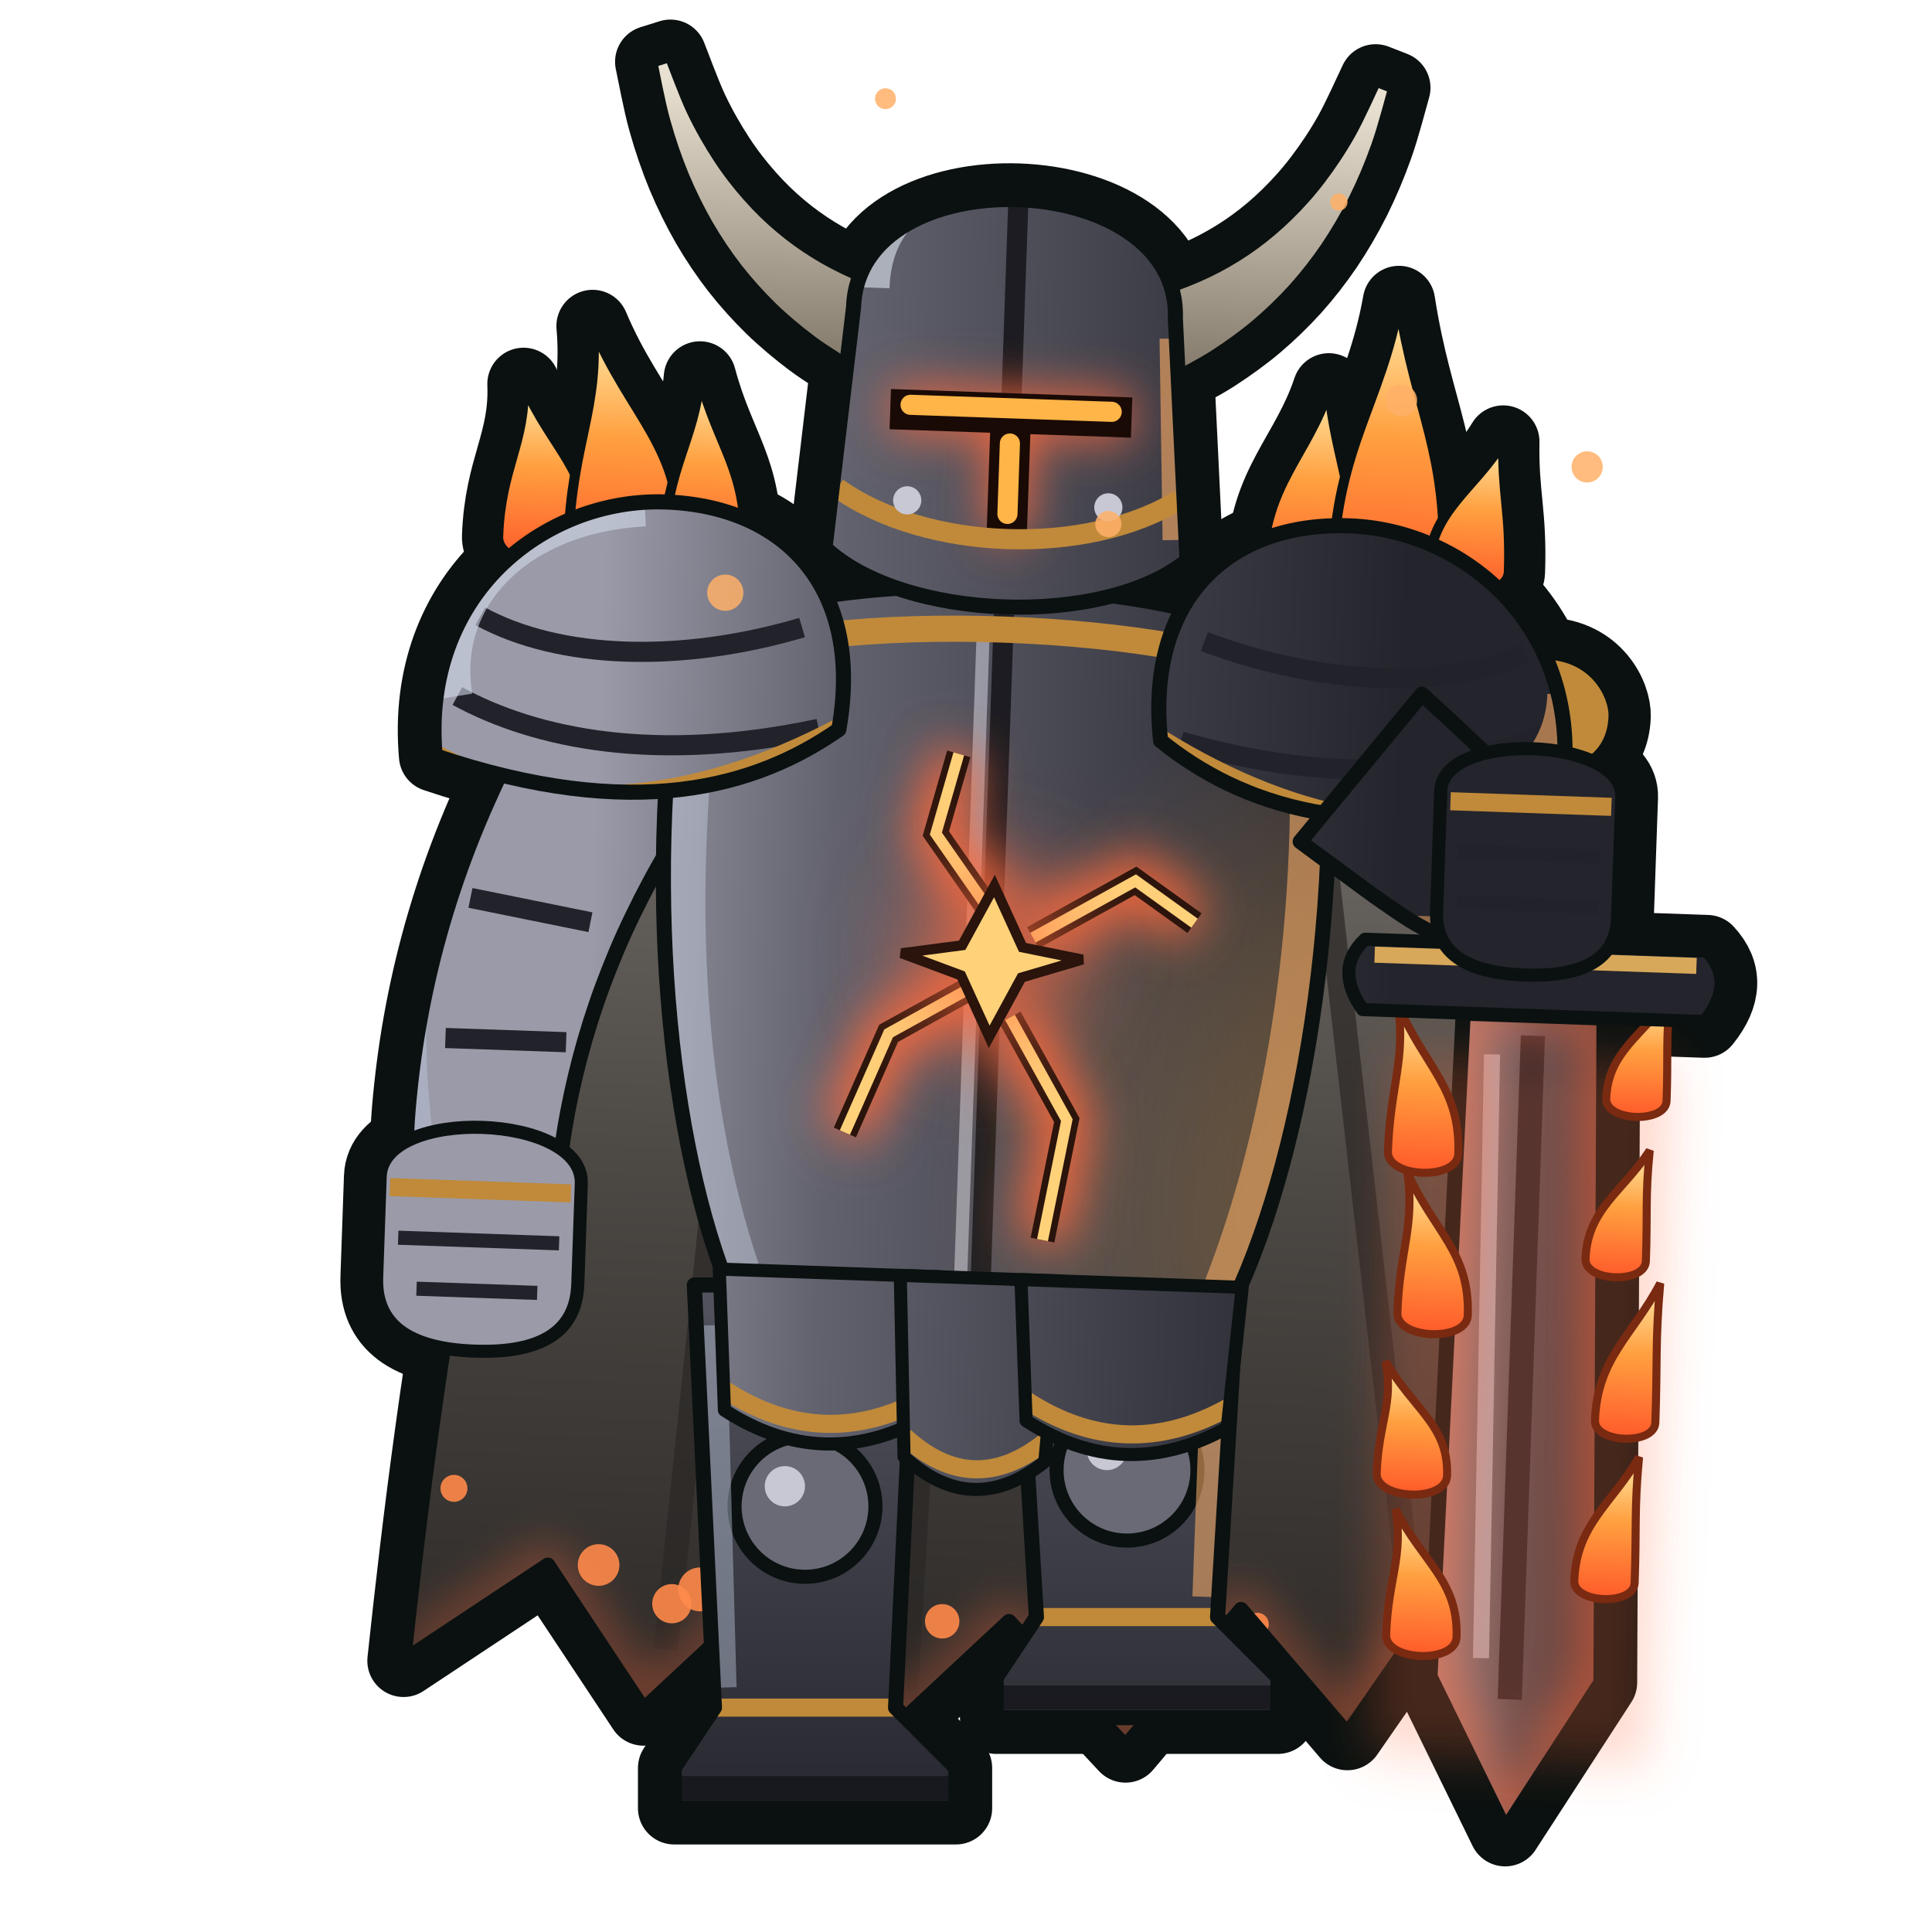
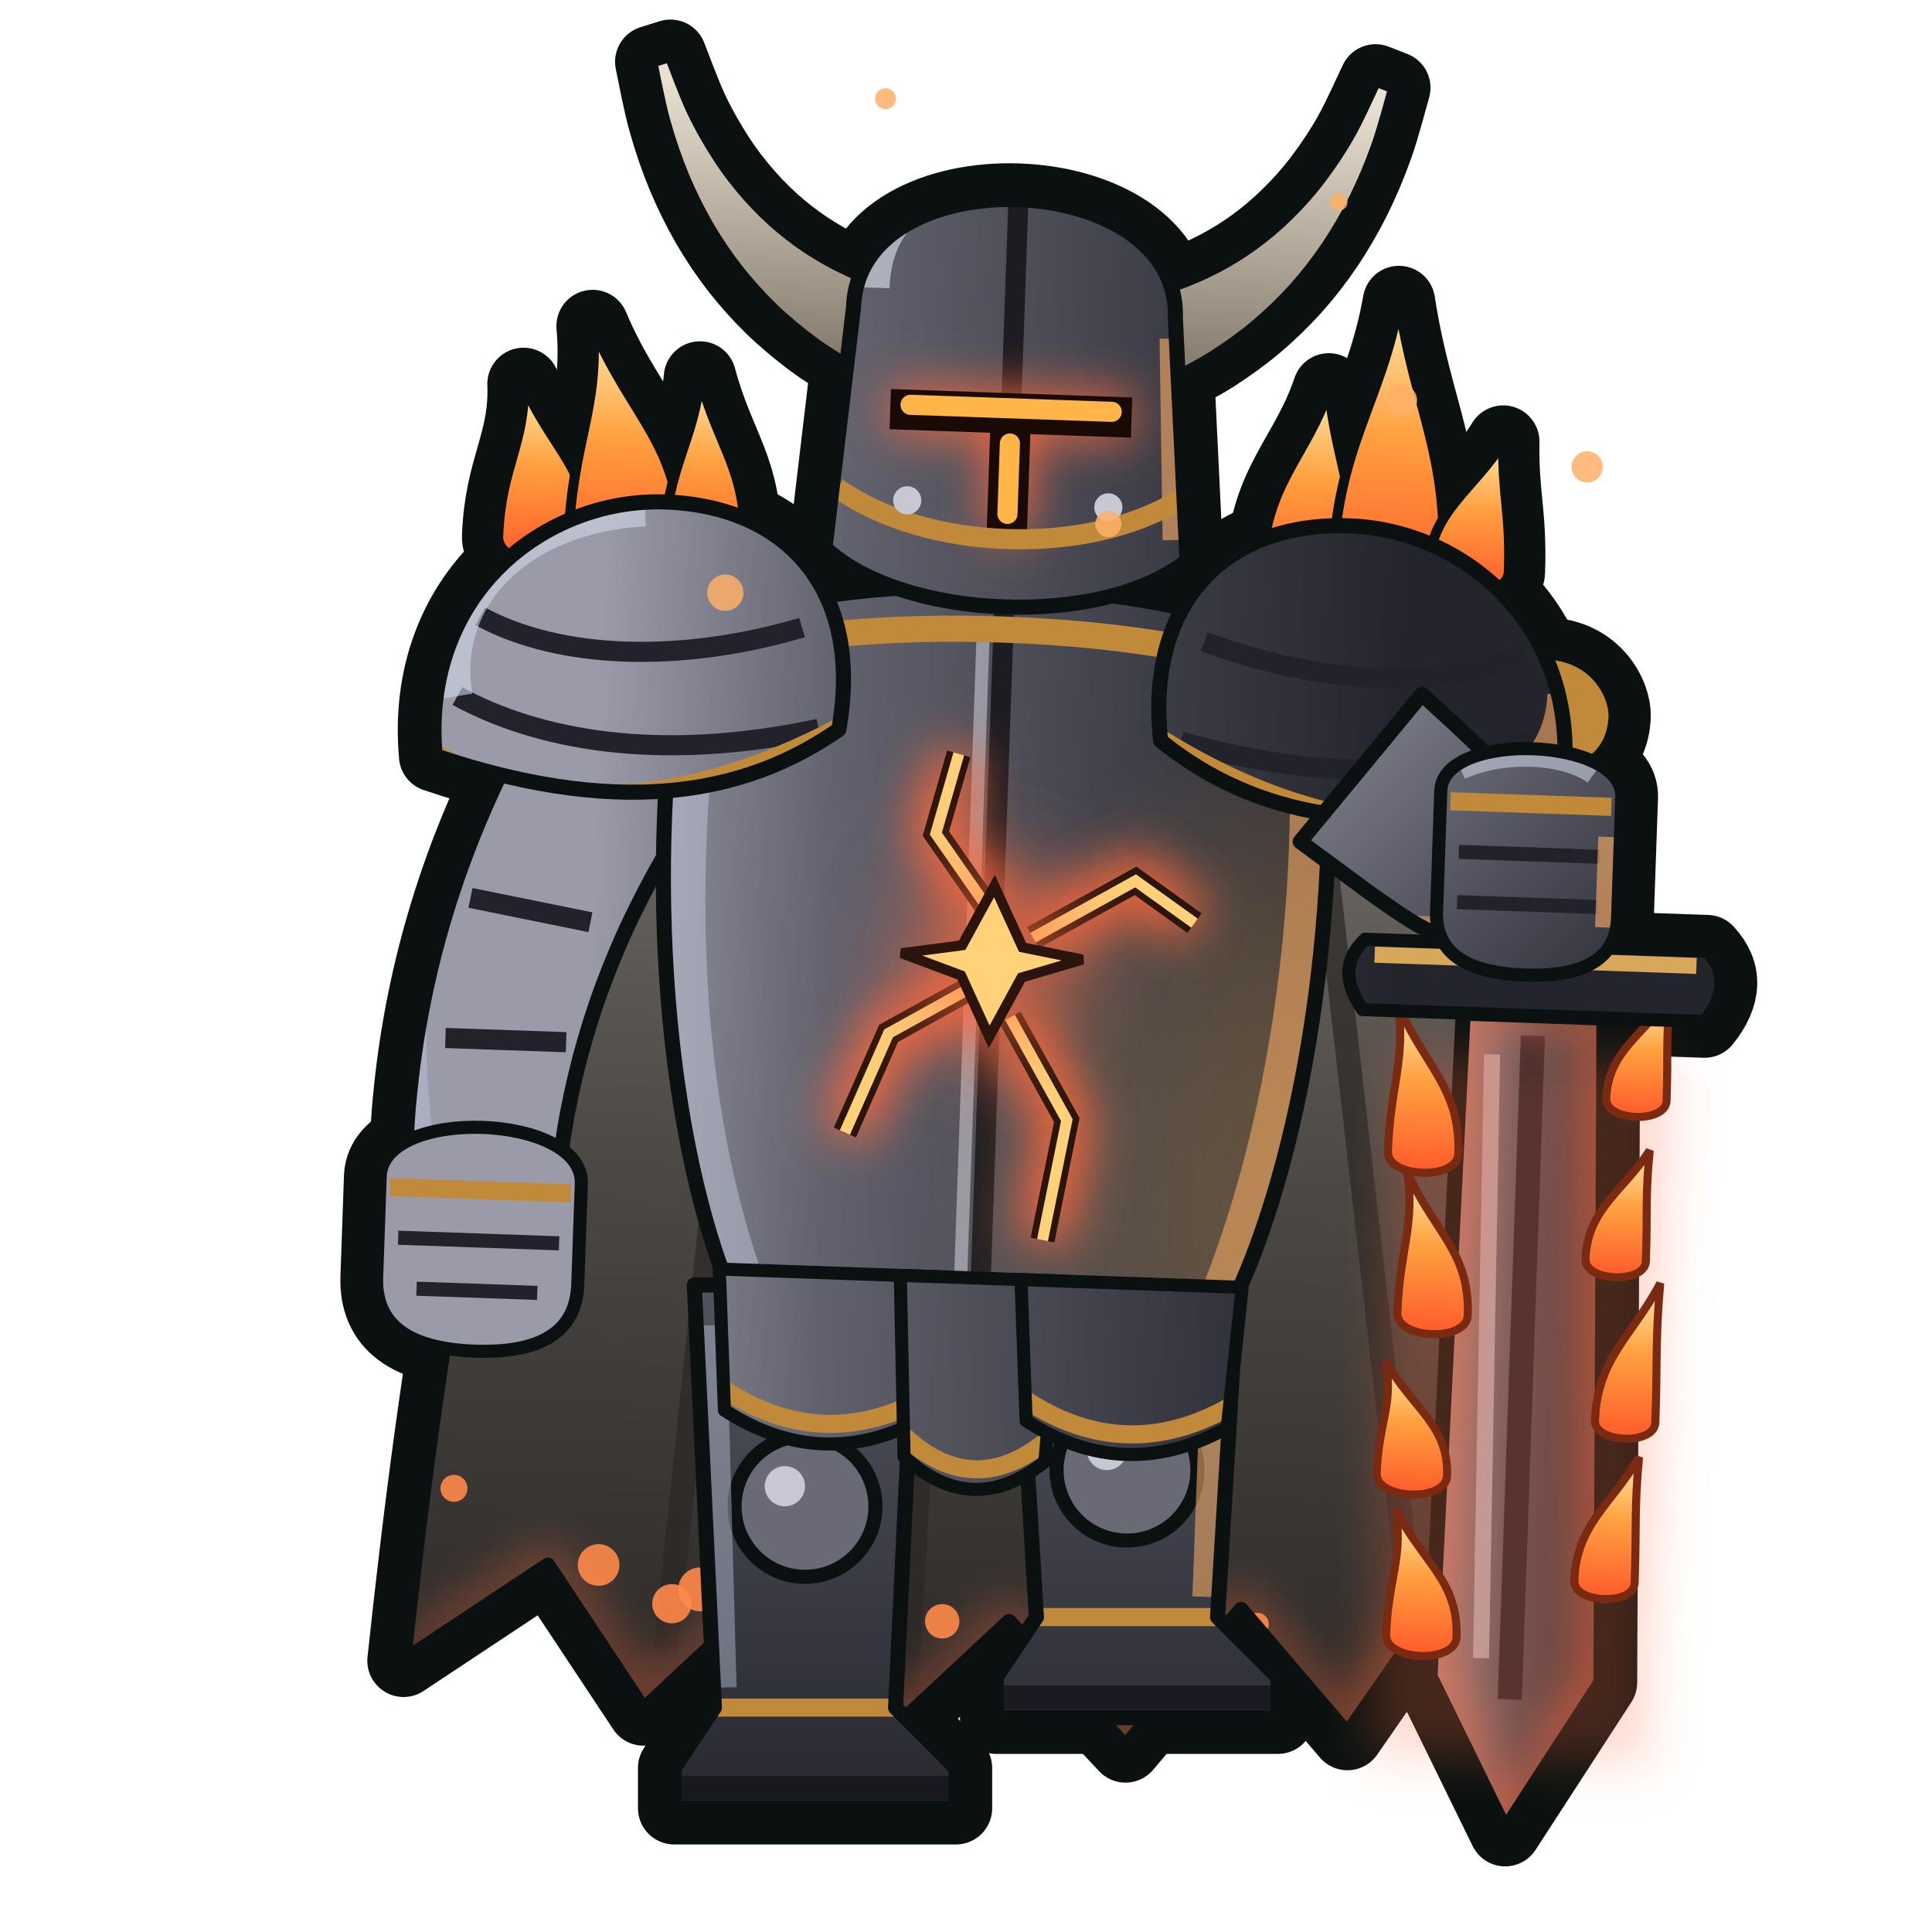
<svg xmlns="http://www.w3.org/2000/svg" viewBox="0 0 192 192" width="192" height="192">
  <defs>
    <linearGradient id="ba2-iron" gradientUnits="userSpaceOnUse" x1="56" y1="0" x2="136" y2="0">
      <stop offset="0" stop-color="#9a9aa8" />
      <stop offset="0.3" stop-color="#62626e" />
      <stop offset="0.7" stop-color="#3c3c46" />
      <stop offset="1" stop-color="#24242c" />
    </linearGradient>
    <linearGradient id="ba2-ironv" gradientUnits="userSpaceOnUse" x1="0" y1="120" x2="0" y2="182">
      <stop offset="0" stop-color="#5a5a66" />
      <stop offset="1" stop-color="#26262e" />
+     </linearGradient>
+     <linearGradient id="ba2-gaunt" gradientUnits="userSpaceOnUse" x1="132" y1="72" x2="160" y2="98">
+       <stop offset="0" stop-color="#7a7a86" />
+       <stop offset="0.55" stop-color="#4e4e5a" />
+       <stop offset="1" stop-color="#2e2e38" />
    </linearGradient>
    <linearGradient id="ba2-cloak" gradientUnits="userSpaceOnUse" x1="0" y1="60" x2="0" y2="176">
      <stop offset="0" stop-color="#7c7772" />
      <stop offset="0.5" stop-color="#4c4844" />
      <stop offset="1" stop-color="#2a2725" />
    </linearGradient>
    <linearGradient id="ba2-blade" gradientUnits="userSpaceOnUse" x1="142" y1="0" x2="160" y2="0">
      <stop offset="0" stop-color="#8c8c98" />
      <stop offset="0.5" stop-color="#4a4a54" />
      <stop offset="1" stop-color="#2a2a32" />
    </linearGradient>
    <linearGradient id="ba2-fire" gradientUnits="userSpaceOnUse" x1="0" y1="0" x2="0" y2="-1">
      <stop offset="0" stop-color="#ff6b3d" />
      <stop offset="0.6" stop-color="#ffa040" />
      <stop offset="1" stop-color="#ffe08a" />
    </linearGradient>
    <linearGradient id="ba2-horn" gradientUnits="userSpaceOnUse" x1="0" y1="10" x2="0" y2="40">
      <stop offset="0" stop-color="#e8e0d0" />
      <stop offset="1" stop-color="#7a7062" />
    </linearGradient>
    <radialGradient id="ba2-warm" gradientUnits="userSpaceOnUse" cx="150" cy="120" r="60">
      <stop offset="0" stop-color="#ffb547" stop-opacity="0.45" />
      <stop offset="1" stop-color="#ffb547" stop-opacity="0" />
    </radialGradient>
    <filter id="ba2-glow" x="-60%" y="-60%" width="220%" height="220%">
      <feGaussianBlur stdDeviation="2.4" />
    </filter>
    <filter id="ba2-glow2" x="-60%" y="-60%" width="220%" height="220%">
      <feGaussianBlur stdDeviation="5" />
    </filter>
    <linearGradient id="ba2-fl" x1="0" y1="1" x2="0" y2="0">
      <stop offset="0" stop-color="#ff5a2a" />
      <stop offset="0.55" stop-color="#ffa040" />
      <stop offset="1" stop-color="#ffe9a8" />
    </linearGradient>
  </defs>
  <g>
    <path d="M 58 66 L 134 66 C 146 100 150 140 152 166 L 143 158 L 134 172 L 123 160 L 112 174 L 100 162 L 88 174 L 76 160 L 64 172 L 54 158 L 40 168 C 42 140 46 100 58 66 Z" transform="translate(0 -1) rotate(2 96 170)" fill="#0a1110" stroke="#0a1110" stroke-width="7.2" stroke-linejoin="round" stroke-linecap="round" />
    <path d="M 143 100 L 157 100 L 159 166 L 150 181 L 142 166 Z" transform="translate(0 -1) rotate(2 96 170)" fill="#0a1110" stroke="#0a1110" stroke-width="7.2" stroke-linejoin="round" stroke-linecap="round" />
    <path d="M 133 93 L 167 93 Q 170 96 167 100 L 133 100 Q 130 96 133 93 Z" transform="translate(0 -1) rotate(2 96 170)" fill="#0a1110" stroke="#0a1110" stroke-width="7.2" stroke-linejoin="round" stroke-linecap="round" />
    <path d="M 147 74 L 153 74 L 153 93 L 147 93 Z" transform="translate(0 -1) rotate(2 96 170)" fill="#0a1110" stroke="#0a1110" stroke-width="7.2" stroke-linejoin="round" stroke-linecap="round" />
    <path d="M 150 64 C 155 64 157 68 157 70 C 157 74 154 76 150 76 C 146 76 143 74 143 70 C 143 68 145 64 150 64 Z" transform="translate(0 -1) rotate(2 96 170)" fill="#0a1110" stroke="#0a1110" stroke-width="7.2" stroke-linejoin="round" stroke-linecap="round" />
    <path d="M 69 128 L 91 128 L 89 170 L 95 176 L 95 180 L 67 180 L 67 176 L 71 170 Z" transform="translate(0 -0.3)" fill="#0a1110" stroke="#0a1110" stroke-width="7.2" stroke-linejoin="round" stroke-linecap="round" />
    <path d="M 101 128 L 123 128 L 121 161 L 127 167 L 127 171 L 99 171 L 99 167 L 103 161 Z" transform="translate(0 -0.3)" fill="#0a1110" stroke="#0a1110" stroke-width="7.2" stroke-linejoin="round" stroke-linecap="round" />
    <path d="M 51.72 69.34 C 50.99 70.76 48.64 74.96 47.31 77.87 C 45.97 80.78 44.74 83.82 43.7 86.79 C 42.66 89.76 41.79 92.73 41.07 95.69 C 40.35 98.65 39.79 101.6 39.37 104.54 C 38.95 107.48 38.68 110.46 38.54 113.31 C 38.4 116.17 38.51 120.28 38.51 121.68 L 53.49 122.32 C 53.6 121.05 53.82 117.16 54.15 114.69 C 54.47 112.21 54.9 109.86 55.44 107.46 C 55.99 105.06 56.64 102.69 57.43 100.31 C 58.22 97.94 59.11 95.57 60.16 93.21 C 61.2 90.85 62.32 88.55 63.67 86.13 C 65.03 83.71 67.51 79.91 68.28 78.66 Z" transform="translate(0 -1) rotate(2 96 170)" fill="#0a1110" stroke="#0a1110" stroke-width="7.2" stroke-linejoin="round" stroke-linecap="round" />
    <path d="M 36 120 C 36 113 56 113 56 120 L 56 130 Q 56 137 46 137 Q 36 137 36 130 Z" transform="translate(0 -1) rotate(2 96 170)" fill="#0a1110" stroke="#0a1110" stroke-width="7.2" stroke-linejoin="round" stroke-linecap="round" />
    <path d="M 64 66 C 61 92 65 118 72 132 L 120 132 C 127 118 131 92 128 66 C 116 57 76 57 64 66 Z" transform="translate(0 -1) rotate(2 96 170)" fill="#0a1110" stroke="#0a1110" stroke-width="7.2" stroke-linejoin="round" stroke-linecap="round" />
    <path d="M 70 128 L 92 128 L 91 142 Q 81 148 71 142 Z" transform="translate(0 -1) rotate(2 96 170)" fill="#0a1110" stroke="#0a1110" stroke-width="7.2" stroke-linejoin="round" stroke-linecap="round" />
    <path d="M 88 128 L 104 128 L 103 146 Q 96 152 89 146 Z" transform="translate(0 -1) rotate(2 96 170)" fill="#0a1110" stroke="#0a1110" stroke-width="7.2" stroke-linejoin="round" stroke-linecap="round" />
    <path d="M 100 128 L 122 128 L 121 142 Q 111 148 101 142 Z" transform="translate(0 -1) rotate(2 96 170)" fill="#0a1110" stroke="#0a1110" stroke-width="7.2" stroke-linejoin="round" stroke-linecap="round" />
    <path d="M 45.5 56 C 45.5 49.14 47.92 46.56 47.49 40.77 C 50.54 47.16 54.5 49.14 54.5 56 C 54.5 59.42 45.5 59.42 45.5 56 Z" transform="translate(0 -1) rotate(2 96 170)" fill="#0a1110" stroke="#0a1110" stroke-width="7.2" stroke-linejoin="round" stroke-linecap="round" />
    <path d="M 52.5 56 C 52.5 46.45 55.14 42.84 54.15 34.78 C 58.27 43.69 63.5 46.45 63.5 56 C 63.5 60.18 52.5 60.18 52.5 56 Z" transform="translate(0 -1) rotate(2 96 170)" fill="#0a1110" stroke="#0a1110" stroke-width="7.2" stroke-linejoin="round" stroke-linecap="round" />
    <path d="M 62 56 C 62 48.58 64.64 45.78 64.99 39.52 C 67.09 46.44 70 48.58 70 56 C 70 59.04 62 59.04 62 56 Z" transform="translate(0 -1) rotate(2 96 170)" fill="#0a1110" stroke="#0a1110" stroke-width="7.2" stroke-linejoin="round" stroke-linecap="round" />
    <path d="M 121.5 56 C 121.5 48.13 125.52 45.16 127.49 38.52 C 128.54 45.86 130.5 48.13 130.5 56 C 130.5 59.42 121.5 59.42 121.5 56 Z" transform="translate(0 -1) rotate(2 96 170)" fill="#0a1110" stroke="#0a1110" stroke-width="7.2" stroke-linejoin="round" stroke-linecap="round" />
    <path d="M 128.5 56 C 128.5 44.12 132.74 39.63 134.15 29.6 C 136.27 40.69 139.5 44.12 139.5 56 C 139.5 60.18 128.5 60.18 128.5 56 Z" transform="translate(0 -1) rotate(2 96 170)" fill="#0a1110" stroke="#0a1110" stroke-width="7.2" stroke-linejoin="round" stroke-linecap="round" />
    <path d="M 138 56 C 138 50.19 142.24 48 144.99 43.1 C 145.09 48.52 146 50.19 146 56 C 146 59.04 138 59.04 138 56 Z" transform="translate(0 -1) rotate(2 96 170)" fill="#0a1110" stroke="#0a1110" stroke-width="7.2" stroke-linejoin="round" stroke-linecap="round" />
    <path d="M 40 78 C 38 62 50 52 62 52 C 74 52 82 60 80 74 C 72 80 60 84 40 78 Z" transform="translate(0 -1) rotate(2 96 170)" fill="#0a1110" stroke="#0a1110" stroke-width="7.2" stroke-linejoin="round" stroke-linecap="round" />
    <path d="M 152 78 C 154 62 142 52 130 52 C 118 52 110 60 112 74 C 120 80 132 84 152 78 Z" transform="translate(0 -1) rotate(2 96 170)" fill="#0a1110" stroke="#0a1110" stroke-width="7.2" stroke-linejoin="round" stroke-linecap="round" />
    <path d="M 126.21 83.53 C 126.97 84.05 129.33 85.68 130.74 86.63 C 132.15 87.59 133.36 88.45 134.65 89.27 C 135.94 90.09 137.12 90.88 138.48 91.56 C 139.83 92.24 141.46 92.98 142.8 93.36 C 144.13 93.74 145.88 93.78 146.5 93.86 L 149.5 78.14 C 149.31 78.07 148.69 77.93 148.34 77.71 C 147.99 77.5 147.93 77.32 147.41 76.86 C 146.89 76.4 146.13 75.75 145.22 74.95 C 144.31 74.15 143.2 73.14 141.97 72.06 C 140.73 70.97 138.48 69.07 137.79 68.47 Z" transform="translate(0 -1) rotate(2 96 170)" fill="#0a1110" stroke="#0a1110" stroke-width="7.2" stroke-linejoin="round" stroke-linecap="round" />
    <path d="M 140 78 C 140 72 158 72 158 78 L 158 90 Q 158 96 149 96 Q 140 96 140 90 Z" transform="translate(0 -1) rotate(2 96 170)" fill="#0a1110" stroke="#0a1110" stroke-width="7.2" stroke-linejoin="round" stroke-linecap="round" />
    <path d="M 83.92 29.93 C 83.23 29.7 81.09 29.07 79.78 28.54 C 78.47 28 77.27 27.43 76.06 26.74 C 74.84 26.04 73.66 25.26 72.51 24.36 C 71.36 23.46 70.25 22.46 69.18 21.33 C 68.11 20.21 67.07 18.97 66.1 17.59 C 65.13 16.21 64.2 14.72 63.34 13.07 C 62.48 11.41 61.34 8.57 60.94 7.67 L 59.06 8.33 C 59.31 9.31 59.97 12.34 60.57 14.21 C 61.16 16.08 61.85 17.87 62.62 19.57 C 63.4 21.26 64.26 22.86 65.2 24.37 C 66.15 25.88 67.18 27.3 68.29 28.63 C 69.41 29.96 70.61 31.2 71.87 32.35 C 73.14 33.5 74.54 34.58 75.9 35.53 C 77.27 36.49 79.38 37.65 80.08 38.07 Z" transform="translate(0 -1) rotate(2 96 170)" fill="#0a1110" stroke="#0a1110" stroke-width="7.2" stroke-linejoin="round" stroke-linecap="round" />
    <path d="M 111.92 38.07 C 112.62 37.65 114.73 36.49 116.1 35.53 C 117.46 34.58 118.86 33.5 120.13 32.35 C 121.39 31.2 122.59 29.96 123.71 28.63 C 124.82 27.3 125.85 25.88 126.8 24.37 C 127.74 22.86 128.6 21.26 129.38 19.57 C 130.15 17.87 130.84 16.08 131.43 14.21 C 132.03 12.34 132.69 9.31 132.94 8.33 L 131.06 7.67 C 130.66 8.57 129.52 11.41 128.66 13.07 C 127.8 14.72 126.87 16.21 125.9 17.59 C 124.93 18.97 123.89 20.21 122.82 21.33 C 121.75 22.46 120.64 23.46 119.49 24.36 C 118.34 25.26 117.16 26.04 115.94 26.74 C 114.73 27.43 113.53 28 112.22 28.54 C 110.91 29.07 108.77 29.7 108.08 29.93 Z" transform="translate(0 -1) rotate(2 96 170)" fill="#0a1110" stroke="#0a1110" stroke-width="7.2" stroke-linejoin="round" stroke-linecap="round" />
    <path d="M 80 32 C 80 17 112 17 112 32 L 114 56 C 106 63 86 63 78 56 Z" transform="translate(0 -1) rotate(2 96 170)" fill="#0a1110" stroke="#0a1110" stroke-width="7.2" stroke-linejoin="round" stroke-linecap="round" />
  </g>
  <g>
    <g transform="translate(0 -1) rotate(2 96 170)">
      <path d="M 58 66 L 134 66 C 146 100 150 140 152 166 L 143 158 L 134 172 L 123 160 L 112 174 L 100 162 L 88 174 L 76 160 L 64 172 L 54 158 L 40 168 C 42 140 46 100 58 66 Z" fill="url(#ba2-cloak)" />
      <clipPath id="ba2-c0">
        <path d="M 58 66 L 134 66 C 146 100 150 140 152 166 L 143 158 L 134 172 L 123 160 L 112 174 L 100 162 L 88 174 L 76 160 L 64 172 L 54 158 L 40 168 C 42 140 46 100 58 66 Z" />
      </clipPath>
      <g clip-path="url(#ba2-c0)">
        <path d="M 72 80 L 66 166 M 92 84 L 90 170 M 114 84 L 118 168 M 128 80 L 140 160" fill="none" stroke="#2a2725" stroke-width="2.4" opacity="0.7" />
        <path d="M 40 168 L 54 158 L 64 172 L 76 160 L 88 174 L 100 162 L 112 174 L 123 160 L 134 172 L 143 158 L 152 166" fill="none" stroke="#ff6b3d" stroke-width="2.6" opacity="0.55" filter="url(#ba2-glow)" />
        <circle cx="44.41" cy="150.7" r="1.34" fill="#ff8a4a" opacity="0.9" />
        <circle cx="69.21" cy="159.88" r="2.18" fill="#ff8a4a" opacity="0.9" />
        <circle cx="108.11" cy="167.38" r="0.91" fill="#ff8a4a" opacity="0.9" />
        <circle cx="66.45" cy="161.4" r="1.95" fill="#ff8a4a" opacity="0.9" />
        <circle cx="59.04" cy="157.81" r="2.07" fill="#ff8a4a" opacity="0.9" />
        <circle cx="138.59" cy="170.17" r="2.11" fill="#ff8a4a" opacity="0.9" />
        <circle cx="93.36" cy="162.21" r="1.71" fill="#ff8a4a" opacity="0.9" />
        <circle cx="123.03" cy="164.66" r="1.01" fill="#ff8a4a" opacity="0.9" />
        <circle cx="124.68" cy="161.4" r="1.13" fill="#ff8a4a" opacity="0.9" />
      </g>
      <path d="M 58 66 L 134 66 C 146 100 150 140 152 166 L 143 158 L 134 172 L 123 160 L 112 174 L 100 162 L 88 174 L 76 160 L 64 172 L 54 158 L 40 168 C 42 140 46 100 58 66 Z" fill="none" stroke="#0a1110" stroke-width="1.5" stroke-linejoin="round" stroke-linecap="round" />
    </g>
    <g transform="translate(0 -1) rotate(2 96 170)">
      <path d="M 143 100 L 157 100 L 159 166 L 150 181 L 142 166 Z" fill="url(#ba2-blade)" />
      <clipPath id="ba2-c1">
        <path d="M 143 100 L 157 100 L 159 166 L 150 181 L 142 166 Z" />
      </clipPath>
      <g clip-path="url(#ba2-c1)">
        <path d="M 150 102 L 150 168" stroke="#22222a" stroke-width="2.4" />
        <path d="M 146 104 L 147 164" stroke="#c8c8d4" stroke-width="1.6" opacity="0.7" />
        <path d="M 143 100 L 157 100 L 159 166 L 150 181 L 142 166 Z" fill="none" stroke="#ff6b3d" stroke-width="3" opacity="0.8" filter="url(#ba2-glow)" />
      </g>
      <path d="M 143 100 L 157 100 L 159 166 L 150 181 L 142 166 Z" fill="none" stroke="#0a1110" stroke-width="1.5" stroke-linejoin="round" stroke-linecap="round" />
      <g filter="url(#ba2-glow)" opacity="0.7">
        <rect x="136" y="104" width="28" height="70" fill="#ff6b3d" opacity="0.35" />
      </g>
      <path d="M 137.5 162 C 137.5 156.38 138.96 154.26 138 149.51 C 140.9 154.76 144.5 156.38 144.5 162 C 144.5 164.66 137.5 164.66 137.5 162 Z" fill="url(#ba2-fl)" stroke="#7a2a10" stroke-width="0.8" />
      <path d="M 156 156 C 156 150.37 159.48 148.24 162 143.49 C 161.7 148.74 162 150.37 162 156 C 162 158.28 156 158.28 156 156 Z" fill="url(#ba2-fl)" stroke="#7a2a10" stroke-width="0.8" />
      <path d="M 136 146 C 136 140.98 137.46 139.09 136.5 134.85 C 139.4 139.53 143 140.98 143 146 C 143 148.66 136 148.66 136 146 Z" fill="url(#ba2-fl)" stroke="#7a2a10" stroke-width="0.8" />
      <path d="M 157.5 140 C 157.5 133.77 160.98 131.41 163.5 126.15 C 163.2 131.97 163.5 133.77 163.5 140 C 163.5 142.28 157.5 142.28 157.5 140 Z" fill="url(#ba2-fl)" stroke="#7a2a10" stroke-width="0.8" />
      <path d="M 137.5 130 C 137.5 123.71 138.96 121.33 138 116.01 C 140.9 121.89 144.5 123.71 144.5 130 C 144.5 132.66 137.5 132.66 137.5 130 Z" fill="url(#ba2-fl)" stroke="#7a2a10" stroke-width="0.8" />
      <path d="M 156 124 C 156 119.04 159.48 117.17 162 112.99 C 161.7 117.61 162 119.04 162 124 C 162 126.28 156 126.28 156 124 Z" fill="url(#ba2-fl)" stroke="#7a2a10" stroke-width="0.8" />
      <path d="M 136 114 C 136 107.43 137.46 104.95 136.5 99.4 C 139.4 105.53 143 107.43 143 114 C 143 116.66 136 116.66 136 114 Z" fill="url(#ba2-fl)" stroke="#7a2a10" stroke-width="0.8" />
      <path d="M 157.5 108 C 157.5 103.32 160.98 101.55 163.5 97.6 C 163.2 101.97 163.5 103.32 163.5 108 C 163.5 110.28 157.5 110.28 157.5 108 Z" fill="url(#ba2-fl)" stroke="#7a2a10" stroke-width="0.8" />
    </g>
    <g transform="translate(0 -1) rotate(2 96 170)">
      <path d="M 133 93 L 167 93 Q 170 96 167 100 L 133 100 Q 130 96 133 93 Z" fill="url(#ba2-iron)" />
      <clipPath id="ba2-c2">
        <path d="M 133 93 L 167 93 Q 170 96 167 100 L 133 100 Q 130 96 133 93 Z" />
      </clipPath>
      <g clip-path="url(#ba2-c2)">
        <path d="M 134 94.5 L 166 94.5" stroke="#d8a85a" stroke-width="1.6" />
      </g>
      <path d="M 133 93 L 167 93 Q 170 96 167 100 L 133 100 Q 130 96 133 93 Z" fill="none" stroke="#0a1110" stroke-width="1.3" stroke-linejoin="round" stroke-linecap="round" />
    </g>
    <g transform="translate(0 -1) rotate(2 96 170)">
      <path d="M 147 74 L 153 74 L 153 93 L 147 93 Z" fill="#4a3226" />
      <clipPath id="ba2-c3">
        <path d="M 147 74 L 153 74 L 153 93 L 147 93 Z" />
      </clipPath>
      <g clip-path="url(#ba2-c3)">
        <path d="M 147 78 L 153 80 M 147 84 L 153 86 M 147 90 L 153 92" stroke="#2a1a12" stroke-width="1.2" />
      </g>
      <path d="M 147 74 L 153 74 L 153 93 L 147 93 Z" fill="none" stroke="#0a1110" stroke-width="1.1" stroke-linejoin="round" stroke-linecap="round" />
    </g>
    <g transform="translate(0 -1) rotate(2 96 170)">
      <path d="M 150 64 C 155 64 157 68 157 70 C 157 74 154 76 150 76 C 146 76 143 74 143 70 C 143 68 145 64 150 64 Z" fill="#c08a3a" />
      <clipPath id="ba2-c4">
        <path d="M 150 64 C 155 64 157 68 157 70 C 157 74 154 76 150 76 C 146 76 143 74 143 70 C 143 68 145 64 150 64 Z" />
      </clipPath>
      <g clip-path="url(#ba2-c4)">
        <circle cx="148" cy="68" r="2" fill="#ffe08a" />
      </g>
      <path d="M 150 64 C 155 64 157 68 157 70 C 157 74 154 76 150 76 C 146 76 143 74 143 70 C 143 68 145 64 150 64 Z" fill="none" stroke="#0a1110" stroke-width="1.2" stroke-linejoin="round" stroke-linecap="round" />
    </g>
    <g transform="translate(0 -0.3)">
      <path d="M 69 128 L 91 128 L 89 170 L 95 176 L 95 180 L 67 180 L 67 176 L 71 170 Z" fill="url(#ba2-ironv)" />
      <clipPath id="ba2-c5">
        <path d="M 69 128 L 91 128 L 89 170 L 95 176 L 95 180 L 67 180 L 67 176 L 71 170 Z" />
      </clipPath>
      <g clip-path="url(#ba2-c5)">
        <circle cx="80" cy="150" r="7" fill="#6a6a76" stroke="#0a1110" stroke-width="1.4" />
        <circle cx="78" cy="148" r="2" fill="#c8c8d4" />
        <path d="M 71 170 L 89 170" stroke="#c08a3a" stroke-width="1.8" />
        <path d="M 67 178 L 95 178" stroke="#14141a" stroke-width="2.4" opacity="0.8" />
        <path d="M 71 132 L 72 168" stroke="#b8c4d8" stroke-width="2.4" opacity="0.45" />
      </g>
      <path d="M 69 128 L 91 128 L 89 170 L 95 176 L 95 180 L 67 180 L 67 176 L 71 170 Z" fill="none" stroke="#0a1110" stroke-width="1.5" stroke-linejoin="round" stroke-linecap="round" />
    </g>
    <g transform="translate(0 -0.3)">
      <path d="M 101 128 L 123 128 L 121 161 L 127 167 L 127 171 L 99 171 L 99 167 L 103 161 Z" fill="url(#ba2-ironv)" />
      <clipPath id="ba2-c6">
        <path d="M 101 128 L 123 128 L 121 161 L 127 167 L 127 171 L 99 171 L 99 167 L 103 161 Z" />
      </clipPath>
      <g clip-path="url(#ba2-c6)">
        <circle cx="112" cy="146.4" r="7" fill="#6a6a76" stroke="#0a1110" stroke-width="1.4" />
        <circle cx="110" cy="144.4" r="2" fill="#c8c8d4" />
        <path d="M 103 161 L 121 161" stroke="#c08a3a" stroke-width="1.8" />
        <path d="M 99 169 L 127 169" stroke="#14141a" stroke-width="2.4" opacity="0.8" />
        <path d="M 121 132 L 120 159" stroke="#ffb067" stroke-width="3" opacity="0.55" />
      </g>
      <path d="M 101 128 L 123 128 L 121 161 L 127 167 L 127 171 L 99 171 L 99 167 L 103 161 Z" fill="none" stroke="#0a1110" stroke-width="1.5" stroke-linejoin="round" stroke-linecap="round" />
    </g>
    <g transform="translate(0 -1) rotate(2 96 170)">
      <path d="M 51.72 69.34 C 50.99 70.76 48.64 74.96 47.31 77.87 C 45.97 80.78 44.74 83.82 43.7 86.79 C 42.66 89.76 41.79 92.73 41.07 95.69 C 40.35 98.65 39.79 101.6 39.37 104.54 C 38.95 107.48 38.68 110.46 38.54 113.31 C 38.4 116.17 38.51 120.28 38.51 121.68 L 53.49 122.32 C 53.6 121.05 53.82 117.16 54.15 114.69 C 54.47 112.21 54.9 109.86 55.44 107.46 C 55.99 105.06 56.64 102.69 57.43 100.31 C 58.22 97.94 59.11 95.57 60.16 93.21 C 61.2 90.85 62.32 88.55 63.67 86.13 C 65.03 83.71 67.51 79.91 68.28 78.66 Z" fill="url(#ba2-iron)" />
      <clipPath id="ba2-c7">
        <path d="M 51.72 69.34 C 50.99 70.76 48.64 74.96 47.31 77.87 C 45.97 80.78 44.74 83.82 43.7 86.79 C 42.66 89.76 41.79 92.73 41.07 95.69 C 40.35 98.65 39.79 101.6 39.37 104.54 C 38.95 107.48 38.68 110.46 38.54 113.31 C 38.4 116.17 38.51 120.28 38.51 121.68 L 53.49 122.32 C 53.6 121.05 53.82 117.16 54.15 114.69 C 54.47 112.21 54.9 109.86 55.44 107.46 C 55.99 105.06 56.64 102.69 57.43 100.31 C 58.22 97.94 59.11 95.57 60.16 93.21 C 61.2 90.85 62.32 88.55 63.67 86.13 C 65.03 83.71 67.51 79.91 68.28 78.66 Z" />
      </clipPath>
      <g clip-path="url(#ba2-c7)">
        <path d="M 44 92 L 56 94 M 42 106 L 54 106" stroke="#22222a" stroke-width="2" />
        <path d="M 40 84 C 38 96 38 108 40 118" fill="none" stroke="#b8c4d8" stroke-width="3" opacity="0.5" />
      </g>
      <path d="M 51.72 69.34 C 50.99 70.76 48.64 74.96 47.31 77.87 C 45.97 80.78 44.74 83.82 43.7 86.79 C 42.66 89.76 41.79 92.73 41.07 95.69 C 40.35 98.65 39.79 101.6 39.37 104.54 C 38.95 107.48 38.68 110.46 38.54 113.31 C 38.4 116.17 38.51 120.28 38.51 121.68 L 53.49 122.32 C 53.6 121.05 53.82 117.16 54.15 114.69 C 54.47 112.21 54.9 109.86 55.44 107.46 C 55.99 105.06 56.64 102.69 57.43 100.31 C 58.22 97.94 59.11 95.57 60.16 93.21 C 61.2 90.85 62.32 88.55 63.67 86.13 C 65.03 83.71 67.51 79.91 68.28 78.66 Z" fill="none" stroke="#0a1110" stroke-width="1.5" stroke-linejoin="round" stroke-linecap="round" />
    </g>
    <g transform="translate(0 -1) rotate(2 96 170)">
      <path d="M 36 120 C 36 113 56 113 56 120 L 56 130 Q 56 137 46 137 Q 36 137 36 130 Z" fill="url(#ba2-iron)" />
      <clipPath id="ba2-c8">
        <path d="M 36 120 C 36 113 56 113 56 120 L 56 130 Q 56 137 46 137 Q 36 137 36 130 Z" />
      </clipPath>
      <g clip-path="url(#ba2-c8)">
        <path d="M 38 126 L 54 126 M 40 131 L 52 131" stroke="#22222a" stroke-width="1.4" />
        <path d="M 37 121 L 55 121" stroke="#c08a3a" stroke-width="1.8" />
      </g>
      <path d="M 36 120 C 36 113 56 113 56 120 L 56 130 Q 56 137 46 137 Q 36 137 36 130 Z" fill="none" stroke="#0a1110" stroke-width="1.3" stroke-linejoin="round" stroke-linecap="round" />
    </g>
    <g transform="translate(0 -1) rotate(2 96 170)">
      <path d="M 64 66 C 61 92 65 118 72 132 L 120 132 C 127 118 131 92 128 66 C 116 57 76 57 64 66 Z" fill="url(#ba2-iron)" />
      <clipPath id="ba2-c9">
        <path d="M 64 66 C 61 92 65 118 72 132 L 120 132 C 127 118 131 92 128 66 C 116 57 76 57 64 66 Z" />
      </clipPath>
      <g clip-path="url(#ba2-c9)">
        <path d="M 96 62 L 96 132" stroke="#1c1c22" stroke-width="2" />
        <path d="M 94 64 L 94 130" stroke="#c8c8d4" stroke-width="1.3" opacity="0.6" />
        <rect x="40" y="40" width="120" height="110" fill="url(#ba2-warm)" />
        <path d="M 66 70 C 64 92 66 112 72 128" fill="none" stroke="#c8d0e0" stroke-width="4" opacity="0.45" />
        <path d="M 127 70 C 129 92 126 114 120 130" fill="none" stroke="#ffb067" stroke-width="5" opacity="0.55" />
        <path d="M 96 92 L 90 84 L 92 76 M 96 98 L 86 104 L 82 114 M 98 102 L 104 112 L 102 124 M 100 94 L 110 88 L 116 92" fill="none" stroke="#ff6b3d" stroke-width="5" filter="url(#ba2-glow)" opacity="0.95" />
        <path d="M 96 92 L 90 84 L 92 76 M 96 98 L 86 104 L 82 114 M 98 102 L 104 112 L 102 124 M 100 94 L 110 88 L 116 92" fill="none" stroke="#2a140c" stroke-width="2.4" />
        <path d="M 96 92 L 90 84 L 92 76 M 96 98 L 86 104 L 82 114 M 98 102 L 104 112 L 102 124 M 100 94 L 110 88 L 116 92" fill="none" stroke="#ffd27a" stroke-width="1.1" />
        <circle cx="96" cy="96" r="8" fill="#ff6b3d" filter="url(#ba2-glow2)" opacity="0.8" />
        <path d="M 96 89 L 99 95 L 105 96 L 99 98 L 96 104 L 93 98 L 87 96 L 93 95 Z" fill="#ffd27a" stroke="#2a140c" stroke-width="1" />
        <path d="M 66 68 C 78 62 114 62 126 68" fill="none" stroke="#c08a3a" stroke-width="2.6" />
        <path d="M 72 130 L 120 130" stroke="#c08a3a" stroke-width="2.6" />
      </g>
      <path d="M 64 66 C 61 92 65 118 72 132 L 120 132 C 127 118 131 92 128 66 C 116 57 76 57 64 66 Z" fill="none" stroke="#0a1110" stroke-width="1.5" stroke-linejoin="round" stroke-linecap="round" />
    </g>
    <g transform="translate(0 -1) rotate(2 96 170)">
      <path d="M 70 128 L 92 128 L 91 142 Q 81 148 71 142 Z" fill="url(#ba2-iron)" />
      <clipPath id="ba2-c10">
        <path d="M 70 128 L 92 128 L 91 142 Q 81 148 71 142 Z" />
      </clipPath>
      <g clip-path="url(#ba2-c10)">
        <path d="M 71 140 Q 81 146 91 140" fill="none" stroke="#c08a3a" stroke-width="1.8" />
      </g>
      <path d="M 70 128 L 92 128 L 91 142 Q 81 148 71 142 Z" fill="none" stroke="#0a1110" stroke-width="1.3" stroke-linejoin="round" stroke-linecap="round" />
    </g>
    <g transform="translate(0 -1) rotate(2 96 170)">
      <path d="M 88 128 L 104 128 L 103 146 Q 96 152 89 146 Z" fill="url(#ba2-iron)" />
      <clipPath id="ba2-c11">
        <path d="M 88 128 L 104 128 L 103 146 Q 96 152 89 146 Z" />
      </clipPath>
      <g clip-path="url(#ba2-c11)">
        <path d="M 89 144 Q 96 150 103 144" fill="none" stroke="#c08a3a" stroke-width="1.8" />
      </g>
      <path d="M 88 128 L 104 128 L 103 146 Q 96 152 89 146 Z" fill="none" stroke="#0a1110" stroke-width="1.3" stroke-linejoin="round" stroke-linecap="round" />
    </g>
    <g transform="translate(0 -1) rotate(2 96 170)">
      <path d="M 100 128 L 122 128 L 121 142 Q 111 148 101 142 Z" fill="url(#ba2-iron)" />
      <clipPath id="ba2-c12">
        <path d="M 100 128 L 122 128 L 121 142 Q 111 148 101 142 Z" />
      </clipPath>
      <g clip-path="url(#ba2-c12)">
        <path d="M 101 140 Q 111 146 121 140" fill="none" stroke="#c08a3a" stroke-width="1.8" />
      </g>
      <path d="M 100 128 L 122 128 L 121 142 Q 111 148 101 142 Z" fill="none" stroke="#0a1110" stroke-width="1.3" stroke-linejoin="round" stroke-linecap="round" />
    </g>
    <g transform="translate(0 -1) rotate(2 96 170)">
      <path d="M 45.5 56 C 45.5 49.14 47.92 46.56 47.49 40.77 C 50.54 47.16 54.5 49.14 54.5 56 C 54.5 59.42 45.5 59.42 45.5 56 Z" fill="url(#ba2-fl)" />
      <path d="M 45.5 56 C 45.5 49.14 47.92 46.56 47.49 40.77 C 50.54 47.16 54.5 49.14 54.5 56 C 54.5 59.42 45.5 59.42 45.5 56 Z" fill="none" stroke="#0a1110" stroke-width="1" stroke-linejoin="round" stroke-linecap="round" />
    </g>
    <g transform="translate(0 -1) rotate(2 96 170)">
      <path d="M 52.5 56 C 52.5 46.45 55.14 42.84 54.15 34.78 C 58.27 43.69 63.5 46.45 63.5 56 C 63.5 60.18 52.5 60.18 52.5 56 Z" fill="url(#ba2-fl)" />
      <path d="M 52.5 56 C 52.5 46.45 55.14 42.84 54.15 34.78 C 58.27 43.69 63.5 46.45 63.5 56 C 63.5 60.18 52.5 60.18 52.5 56 Z" fill="none" stroke="#0a1110" stroke-width="1" stroke-linejoin="round" stroke-linecap="round" />
    </g>
    <g transform="translate(0 -1) rotate(2 96 170)">
      <path d="M 62 56 C 62 48.58 64.64 45.78 64.99 39.52 C 67.09 46.44 70 48.58 70 56 C 70 59.04 62 59.04 62 56 Z" fill="url(#ba2-fl)" />
      <path d="M 62 56 C 62 48.58 64.64 45.78 64.99 39.52 C 67.09 46.44 70 48.58 70 56 C 70 59.04 62 59.04 62 56 Z" fill="none" stroke="#0a1110" stroke-width="1" stroke-linejoin="round" stroke-linecap="round" />
    </g>
    <g transform="translate(0 -1) rotate(2 96 170)">
      <path d="M 121.5 56 C 121.5 48.13 125.52 45.16 127.49 38.52 C 128.54 45.86 130.5 48.13 130.5 56 C 130.5 59.42 121.5 59.42 121.5 56 Z" fill="url(#ba2-fl)" />
      <path d="M 121.5 56 C 121.5 48.13 125.52 45.16 127.49 38.52 C 128.54 45.86 130.5 48.13 130.5 56 C 130.5 59.42 121.5 59.42 121.5 56 Z" fill="none" stroke="#0a1110" stroke-width="1" stroke-linejoin="round" stroke-linecap="round" />
    </g>
    <g transform="translate(0 -1) rotate(2 96 170)">
      <path d="M 128.5 56 C 128.5 44.12 132.74 39.63 134.15 29.6 C 136.27 40.69 139.5 44.12 139.5 56 C 139.5 60.18 128.5 60.18 128.5 56 Z" fill="url(#ba2-fl)" />
      <path d="M 128.5 56 C 128.5 44.12 132.74 39.63 134.15 29.6 C 136.27 40.69 139.5 44.12 139.5 56 C 139.5 60.18 128.5 60.18 128.5 56 Z" fill="none" stroke="#0a1110" stroke-width="1" stroke-linejoin="round" stroke-linecap="round" />
    </g>
    <g transform="translate(0 -1) rotate(2 96 170)">
      <path d="M 138 56 C 138 50.19 142.24 48 144.99 43.1 C 145.09 48.52 146 50.19 146 56 C 146 59.04 138 59.04 138 56 Z" fill="url(#ba2-fl)" />
      <path d="M 138 56 C 138 50.19 142.24 48 144.99 43.1 C 145.09 48.52 146 50.19 146 56 C 146 59.04 138 59.04 138 56 Z" fill="none" stroke="#0a1110" stroke-width="1" stroke-linejoin="round" stroke-linecap="round" />
    </g>
    <g transform="translate(0 -1) rotate(2 96 170)">
      <path d="M 40 78 C 38 62 50 52 62 52 C 74 52 82 60 80 74 C 72 80 60 84 40 78 Z" fill="url(#ba2-iron)" />
      <clipPath id="ba2-c19">
        <path d="M 40 78 C 38 62 50 52 62 52 C 74 52 82 60 80 74 C 72 80 60 84 40 78 Z" />
      </clipPath>
      <g clip-path="url(#ba2-c19)">
        <path d="M 42 72 C 50 76 62 78 78 74 M 44 64 C 52 68 64 68 76 64" fill="none" stroke="#22222a" stroke-width="2" />
        <path d="M 42 72 C 40 62 48 54 60 53" fill="none" stroke="#d0d8e8" stroke-width="3" opacity="0.6" />
        <path d="M 40 78 C 52 84 66 82 80 74" fill="none" stroke="#c08a3a" stroke-width="2.2" />
      </g>
      <path d="M 40 78 C 38 62 50 52 62 52 C 74 52 82 60 80 74 C 72 80 60 84 40 78 Z" fill="none" stroke="#0a1110" stroke-width="1.5" stroke-linejoin="round" stroke-linecap="round" />
    </g>
    <g transform="translate(0 -1) rotate(2 96 170)">
      <path d="M 152 78 C 154 62 142 52 130 52 C 118 52 110 60 112 74 C 120 80 132 84 152 78 Z" fill="url(#ba2-iron)" />
      <clipPath id="ba2-c20">
        <path d="M 152 78 C 154 62 142 52 130 52 C 118 52 110 60 112 74 C 120 80 132 84 152 78 Z" />
      </clipPath>
      <g clip-path="url(#ba2-c20)">
        <path d="M 150 72 C 142 76 130 78 114 74 M 148 64 C 140 68 128 68 116 64" fill="none" stroke="#22222a" stroke-width="2" />
        <path d="M 152 68 C 152 74 148 78 142 80" fill="none" stroke="#ffb067" stroke-width="3.5" opacity="0.6" />
        <path d="M 152 78 C 140 84 126 82 112 74" fill="none" stroke="#c08a3a" stroke-width="2.2" />
      </g>
      <path d="M 152 78 C 154 62 142 52 130 52 C 118 52 110 60 112 74 C 120 80 132 84 152 78 Z" fill="none" stroke="#0a1110" stroke-width="1.5" stroke-linejoin="round" stroke-linecap="round" />
    </g>
    <g transform="translate(0 -1) rotate(2 96 170)">
-       <path d="M 126.21 83.53 C 126.97 84.05 129.33 85.68 130.74 86.63 C 132.15 87.59 133.36 88.45 134.65 89.27 C 135.94 90.09 137.12 90.88 138.48 91.56 C 139.83 92.24 141.46 92.98 142.8 93.36 C 144.13 93.74 145.88 93.78 146.5 93.86 L 149.5 78.14 C 149.31 78.07 148.69 77.93 148.34 77.71 C 147.99 77.5 147.93 77.32 147.41 76.86 C 146.89 76.4 146.13 75.75 145.22 74.95 C 144.31 74.15 143.2 73.14 141.97 72.06 C 140.73 70.97 138.48 69.07 137.79 68.47 Z" fill="url(#ba2-iron)" />
+       <path d="M 126.21 83.53 C 126.97 84.05 129.33 85.68 130.74 86.63 C 132.15 87.59 133.36 88.45 134.65 89.27 C 135.94 90.09 137.12 90.88 138.48 91.56 C 139.83 92.24 141.46 92.98 142.8 93.36 C 144.13 93.74 145.88 93.78 146.5 93.86 L 149.5 78.14 C 149.31 78.07 148.69 77.93 148.34 77.71 C 147.99 77.5 147.93 77.32 147.41 76.86 C 146.89 76.4 146.13 75.75 145.22 74.95 C 144.31 74.15 143.2 73.14 141.97 72.06 C 140.73 70.97 138.48 69.07 137.79 68.47 Z" fill="url(#ba2-gaunt)" />
      <clipPath id="ba2-c21">
        <path d="M 126.21 83.53 C 126.97 84.05 129.33 85.68 130.74 86.63 C 132.15 87.59 133.36 88.45 134.65 89.27 C 135.94 90.09 137.12 90.88 138.48 91.56 C 139.83 92.24 141.46 92.98 142.8 93.36 C 144.13 93.74 145.88 93.78 146.5 93.86 L 149.5 78.14 C 149.31 78.07 148.69 77.93 148.34 77.71 C 147.99 77.5 147.93 77.32 147.41 76.86 C 146.89 76.4 146.13 75.75 145.22 74.95 C 144.31 74.15 143.2 73.14 141.97 72.06 C 140.73 70.97 138.48 69.07 137.79 68.47 Z" />
      </clipPath>
      <g clip-path="url(#ba2-c21)">
        <path d="M 136 92 L 150 92" stroke="#ffb067" stroke-width="3" opacity="0.5" />
      </g>
      <path d="M 126.21 83.53 C 126.97 84.05 129.33 85.68 130.74 86.63 C 132.15 87.59 133.36 88.45 134.65 89.27 C 135.94 90.09 137.12 90.88 138.48 91.56 C 139.83 92.24 141.46 92.98 142.8 93.36 C 144.13 93.74 145.88 93.78 146.5 93.86 L 149.5 78.14 C 149.31 78.07 148.69 77.93 148.34 77.71 C 147.99 77.5 147.93 77.32 147.41 76.86 C 146.89 76.4 146.13 75.75 145.22 74.95 C 144.31 74.15 143.2 73.14 141.97 72.06 C 140.73 70.97 138.48 69.07 137.79 68.47 Z" fill="none" stroke="#0a1110" stroke-width="1.5" stroke-linejoin="round" stroke-linecap="round" />
    </g>
    <g transform="translate(0 -1) rotate(2 96 170)">
-       <path d="M 140 78 C 140 72 158 72 158 78 L 158 90 Q 158 96 149 96 Q 140 96 140 90 Z" fill="url(#ba2-iron)" />
+       <path d="M 140 78 C 140 72 158 72 158 78 L 158 90 Q 158 96 149 96 Q 140 96 140 90 Z" fill="url(#ba2-gaunt)" />
      <clipPath id="ba2-c22">
        <path d="M 140 78 C 140 72 158 72 158 78 L 158 90 Q 158 96 149 96 Q 140 96 140 90 Z" />
      </clipPath>
      <g clip-path="url(#ba2-c22)">
        <path d="M 142 84 L 156 84 M 142 89 L 156 89" stroke="#22222a" stroke-width="1.4" />
        <path d="M 141 79 L 157 79" stroke="#c08a3a" stroke-width="1.8" />
+         <path d="M 157 82 L 157 91" stroke="#ffb067" stroke-width="2.4" opacity="0.6" />
+         <path d="M 142 76 C 146 74 152 74 155 76" fill="none" stroke="#c8d0e0" stroke-width="1.6" opacity="0.6" />
      </g>
      <path d="M 140 78 C 140 72 158 72 158 78 L 158 90 Q 158 96 149 96 Q 140 96 140 90 Z" fill="none" stroke="#0a1110" stroke-width="1.3" stroke-linejoin="round" stroke-linecap="round" />
    </g>
    <g transform="translate(0 -1) rotate(2 96 170)">
      <path d="M 83.92 29.93 C 83.23 29.7 81.09 29.07 79.78 28.54 C 78.47 28 77.27 27.43 76.06 26.74 C 74.84 26.04 73.66 25.26 72.51 24.36 C 71.36 23.46 70.25 22.46 69.18 21.33 C 68.11 20.21 67.07 18.97 66.1 17.59 C 65.13 16.21 64.2 14.72 63.34 13.07 C 62.48 11.41 61.34 8.57 60.94 7.67 L 59.06 8.33 C 59.31 9.31 59.97 12.34 60.57 14.21 C 61.16 16.08 61.85 17.87 62.62 19.57 C 63.4 21.26 64.26 22.86 65.2 24.37 C 66.15 25.88 67.18 27.3 68.29 28.63 C 69.41 29.96 70.61 31.2 71.87 32.35 C 73.14 33.5 74.54 34.58 75.9 35.53 C 77.27 36.49 79.38 37.65 80.08 38.07 Z" fill="url(#ba2-horn)" />
      <path d="M 83.92 29.93 C 83.23 29.7 81.09 29.07 79.78 28.54 C 78.47 28 77.27 27.43 76.06 26.74 C 74.84 26.04 73.66 25.26 72.51 24.36 C 71.36 23.46 70.25 22.46 69.18 21.33 C 68.11 20.21 67.07 18.97 66.1 17.59 C 65.13 16.21 64.2 14.72 63.34 13.07 C 62.48 11.41 61.34 8.57 60.94 7.67 L 59.06 8.33 C 59.31 9.31 59.97 12.34 60.57 14.21 C 61.16 16.08 61.85 17.87 62.62 19.57 C 63.4 21.26 64.26 22.86 65.2 24.37 C 66.15 25.88 67.18 27.3 68.29 28.63 C 69.41 29.96 70.61 31.2 71.87 32.35 C 73.14 33.5 74.54 34.58 75.9 35.53 C 77.27 36.49 79.38 37.65 80.08 38.07 Z" fill="none" stroke="#0a1110" stroke-width="1.2" stroke-linejoin="round" stroke-linecap="round" />
    </g>
    <g transform="translate(0 -1) rotate(2 96 170)">
      <path d="M 111.92 38.07 C 112.62 37.65 114.73 36.49 116.1 35.53 C 117.46 34.58 118.86 33.5 120.13 32.35 C 121.39 31.2 122.59 29.96 123.71 28.63 C 124.82 27.3 125.85 25.88 126.8 24.37 C 127.74 22.86 128.6 21.26 129.38 19.57 C 130.15 17.87 130.84 16.08 131.43 14.21 C 132.03 12.34 132.69 9.31 132.94 8.33 L 131.06 7.67 C 130.66 8.57 129.52 11.41 128.66 13.07 C 127.8 14.72 126.87 16.21 125.9 17.59 C 124.93 18.97 123.89 20.21 122.82 21.33 C 121.75 22.46 120.64 23.46 119.49 24.36 C 118.34 25.26 117.16 26.04 115.94 26.74 C 114.73 27.43 113.53 28 112.22 28.54 C 110.91 29.07 108.77 29.7 108.08 29.93 Z" fill="url(#ba2-horn)" />
      <path d="M 111.92 38.07 C 112.62 37.65 114.73 36.49 116.1 35.53 C 117.46 34.58 118.86 33.5 120.13 32.35 C 121.39 31.2 122.59 29.96 123.71 28.63 C 124.82 27.3 125.85 25.88 126.8 24.37 C 127.74 22.86 128.6 21.26 129.38 19.57 C 130.15 17.87 130.84 16.08 131.43 14.21 C 132.03 12.34 132.69 9.31 132.94 8.33 L 131.06 7.67 C 130.66 8.57 129.52 11.41 128.66 13.07 C 127.8 14.72 126.87 16.21 125.9 17.59 C 124.93 18.97 123.89 20.21 122.82 21.33 C 121.75 22.46 120.64 23.46 119.49 24.36 C 118.34 25.26 117.16 26.04 115.94 26.74 C 114.73 27.43 113.53 28 112.22 28.54 C 110.91 29.07 108.77 29.7 108.08 29.93 Z" fill="none" stroke="#0a1110" stroke-width="1.2" stroke-linejoin="round" stroke-linecap="round" />
    </g>
    <g transform="translate(0 -1) rotate(2 96 170)">
      <path d="M 80 32 C 80 17 112 17 112 32 L 114 56 C 106 63 86 63 78 56 Z" fill="url(#ba2-iron)" />
      <clipPath id="ba2-c25">
        <path d="M 80 32 C 80 17 112 17 112 32 L 114 56 C 106 63 86 63 78 56 Z" />
      </clipPath>
      <g clip-path="url(#ba2-c25)">
        <path d="M 96 18 L 96 40" stroke="#1c1c22" stroke-width="2" />
        <path d="M 82 30 C 82 22 88 19 95 19" fill="none" stroke="#e0e6f0" stroke-width="3" opacity="0.6" />
        <path d="M 112 34 L 113 54" stroke="#ffb067" stroke-width="3" opacity="0.6" />
        <path d="M 84 40 L 108 40 L 108 44 L 98 44 L 98 54 L 94 54 L 94 44 L 84 44 Z" fill="#ff6b3d" filter="url(#ba2-glow)" />
        <path d="M 84 40 L 108 40 L 108 44 L 98 44 L 98 54 L 94 54 L 94 44 L 84 44 Z" fill="#1a0a06" />
        <path d="M 86 41.5 L 106 41.5 M 96 45 L 96 52" stroke="#ffb547" stroke-width="2" stroke-linecap="round" />
        <path d="M 79 50 C 88 56 104 56 113 50" fill="none" stroke="#c08a3a" stroke-width="2" />
        <circle cx="86" cy="51" r="1.4" fill="#c8c8d4" />
        <circle cx="106" cy="51" r="1.4" fill="#c8c8d4" />
      </g>
      <path d="M 80 32 C 80 17 112 17 112 32 L 114 56 C 106 63 86 63 78 56 Z" fill="none" stroke="#0a1110" stroke-width="1.5" stroke-linejoin="round" stroke-linecap="round" />
    </g>
  </g>
  <g>
    <circle cx="72.08" cy="58.9" r="1.8" fill="#ffb067" opacity="0.85" />
    <circle cx="157.73" cy="46.4" r="1.55" fill="#ffb067" opacity="0.85" />
    <circle cx="139.26" cy="39.79" r="1.57" fill="#ffb067" opacity="0.85" />
    <circle cx="110.15" cy="52.08" r="1.3" fill="#ffb067" opacity="0.85" />
    <circle cx="88" cy="9.81" r="1.04" fill="#ffb067" opacity="0.85" />
    <circle cx="133.06" cy="20.08" r="0.86" fill="#ffb067" opacity="0.85" />
  </g>
</svg>
